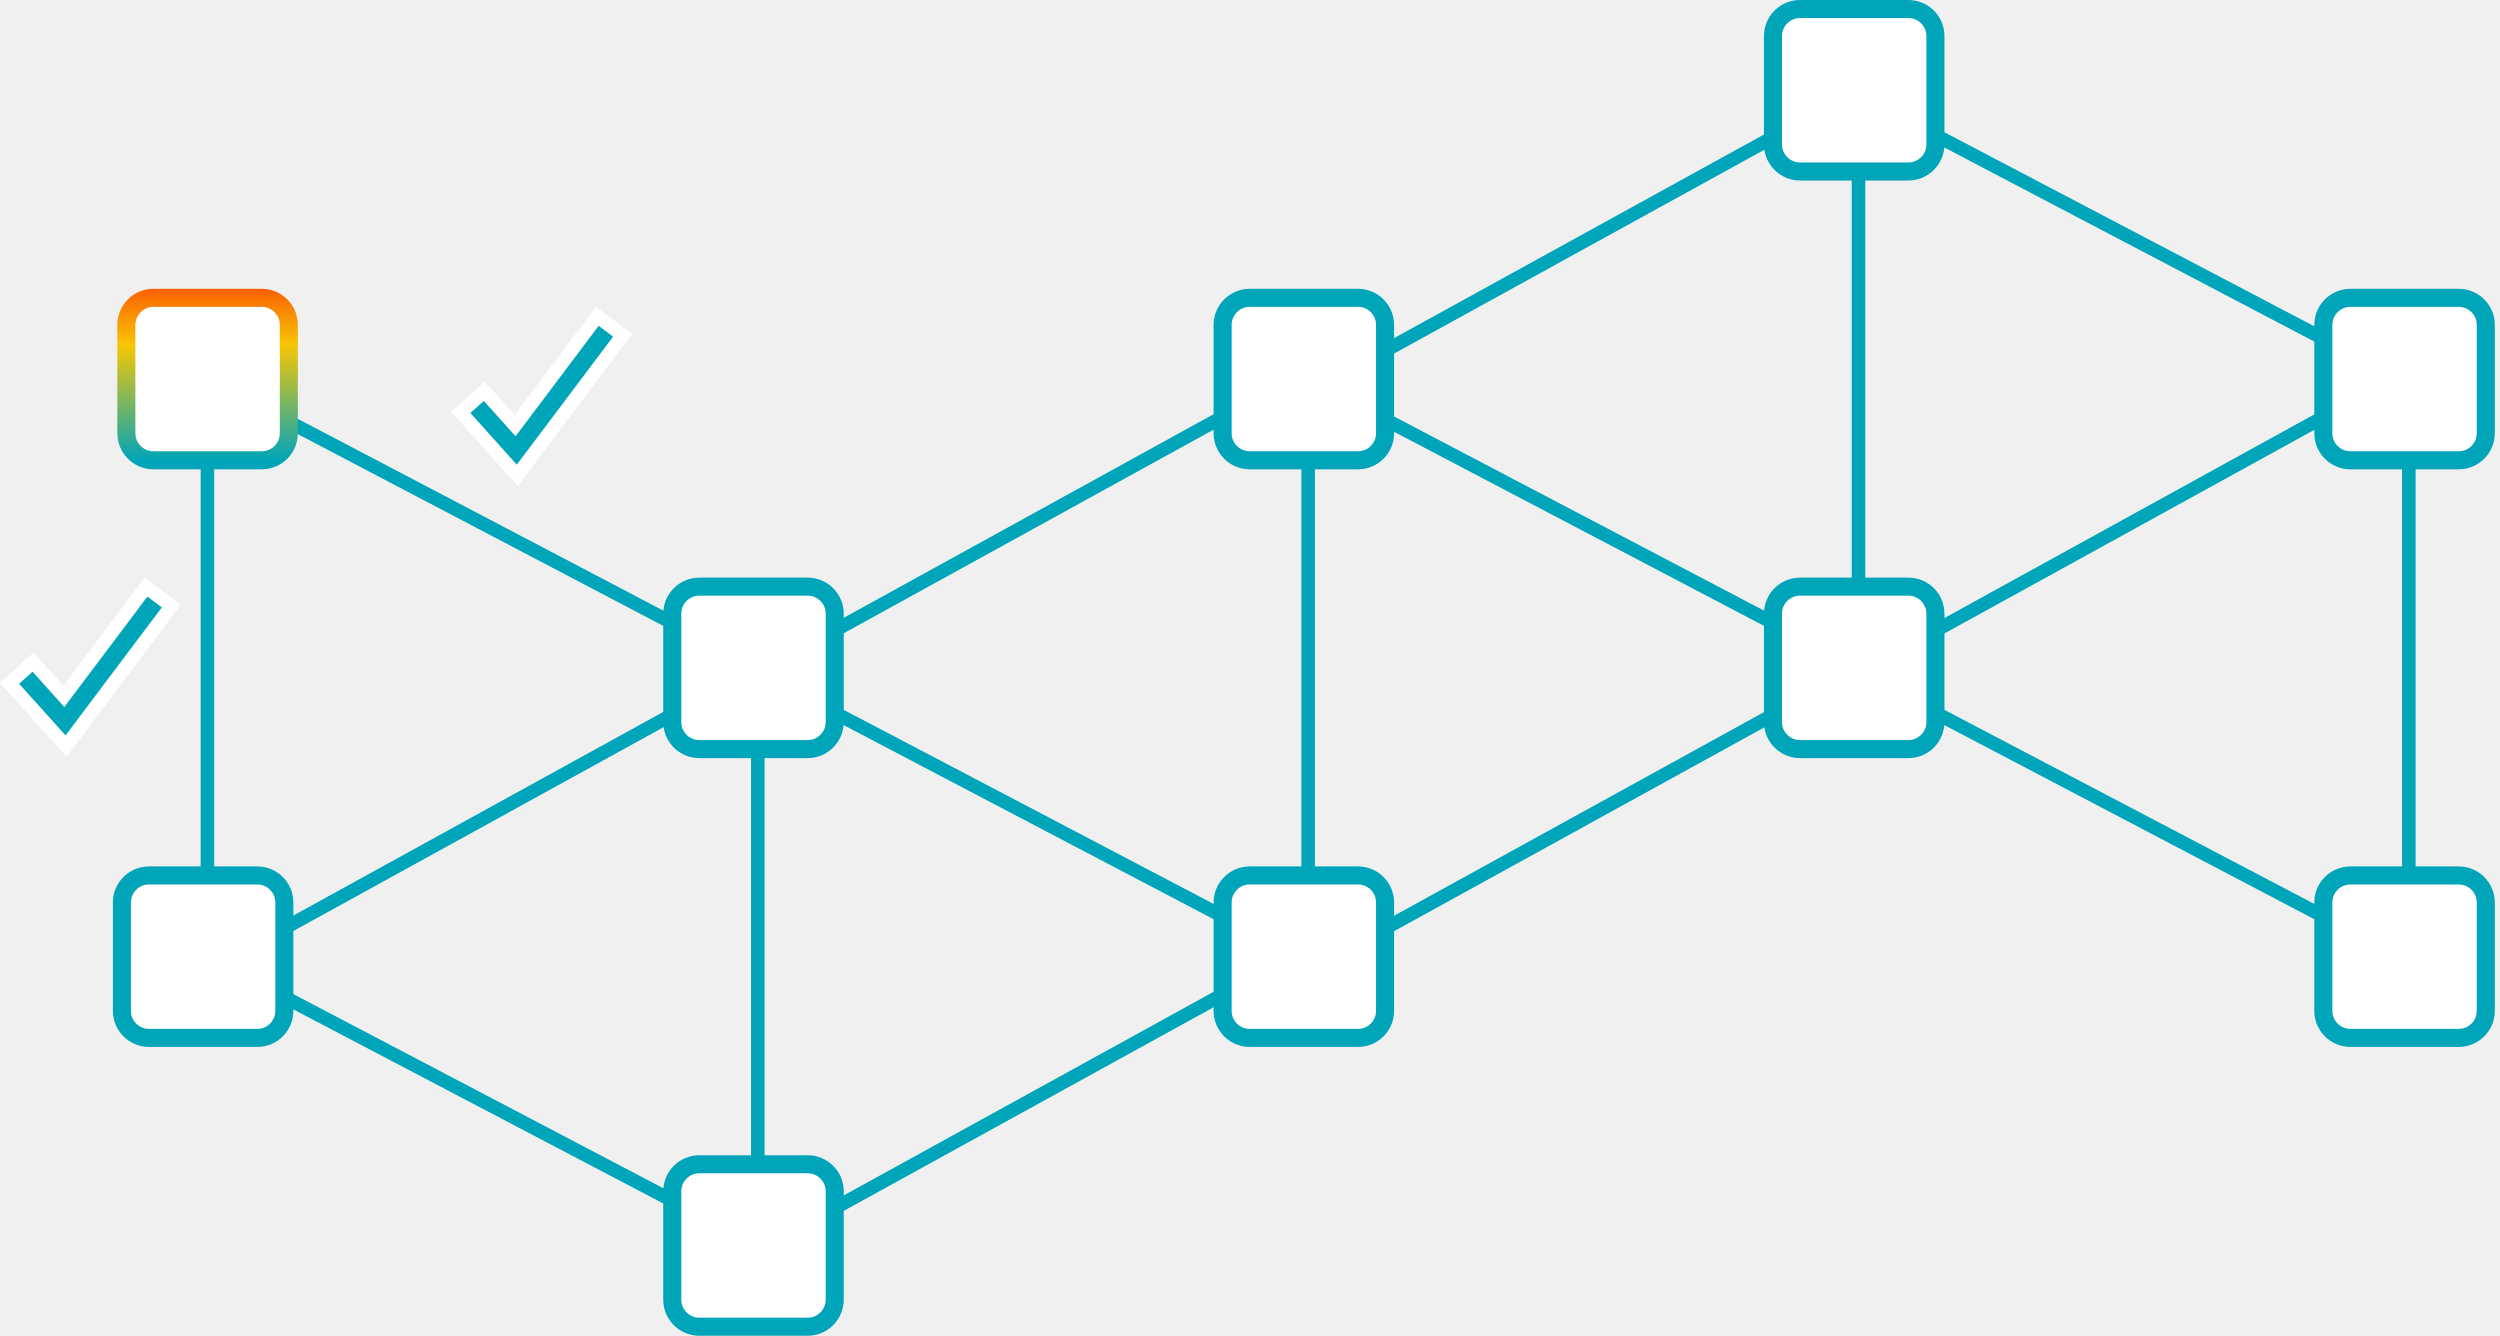
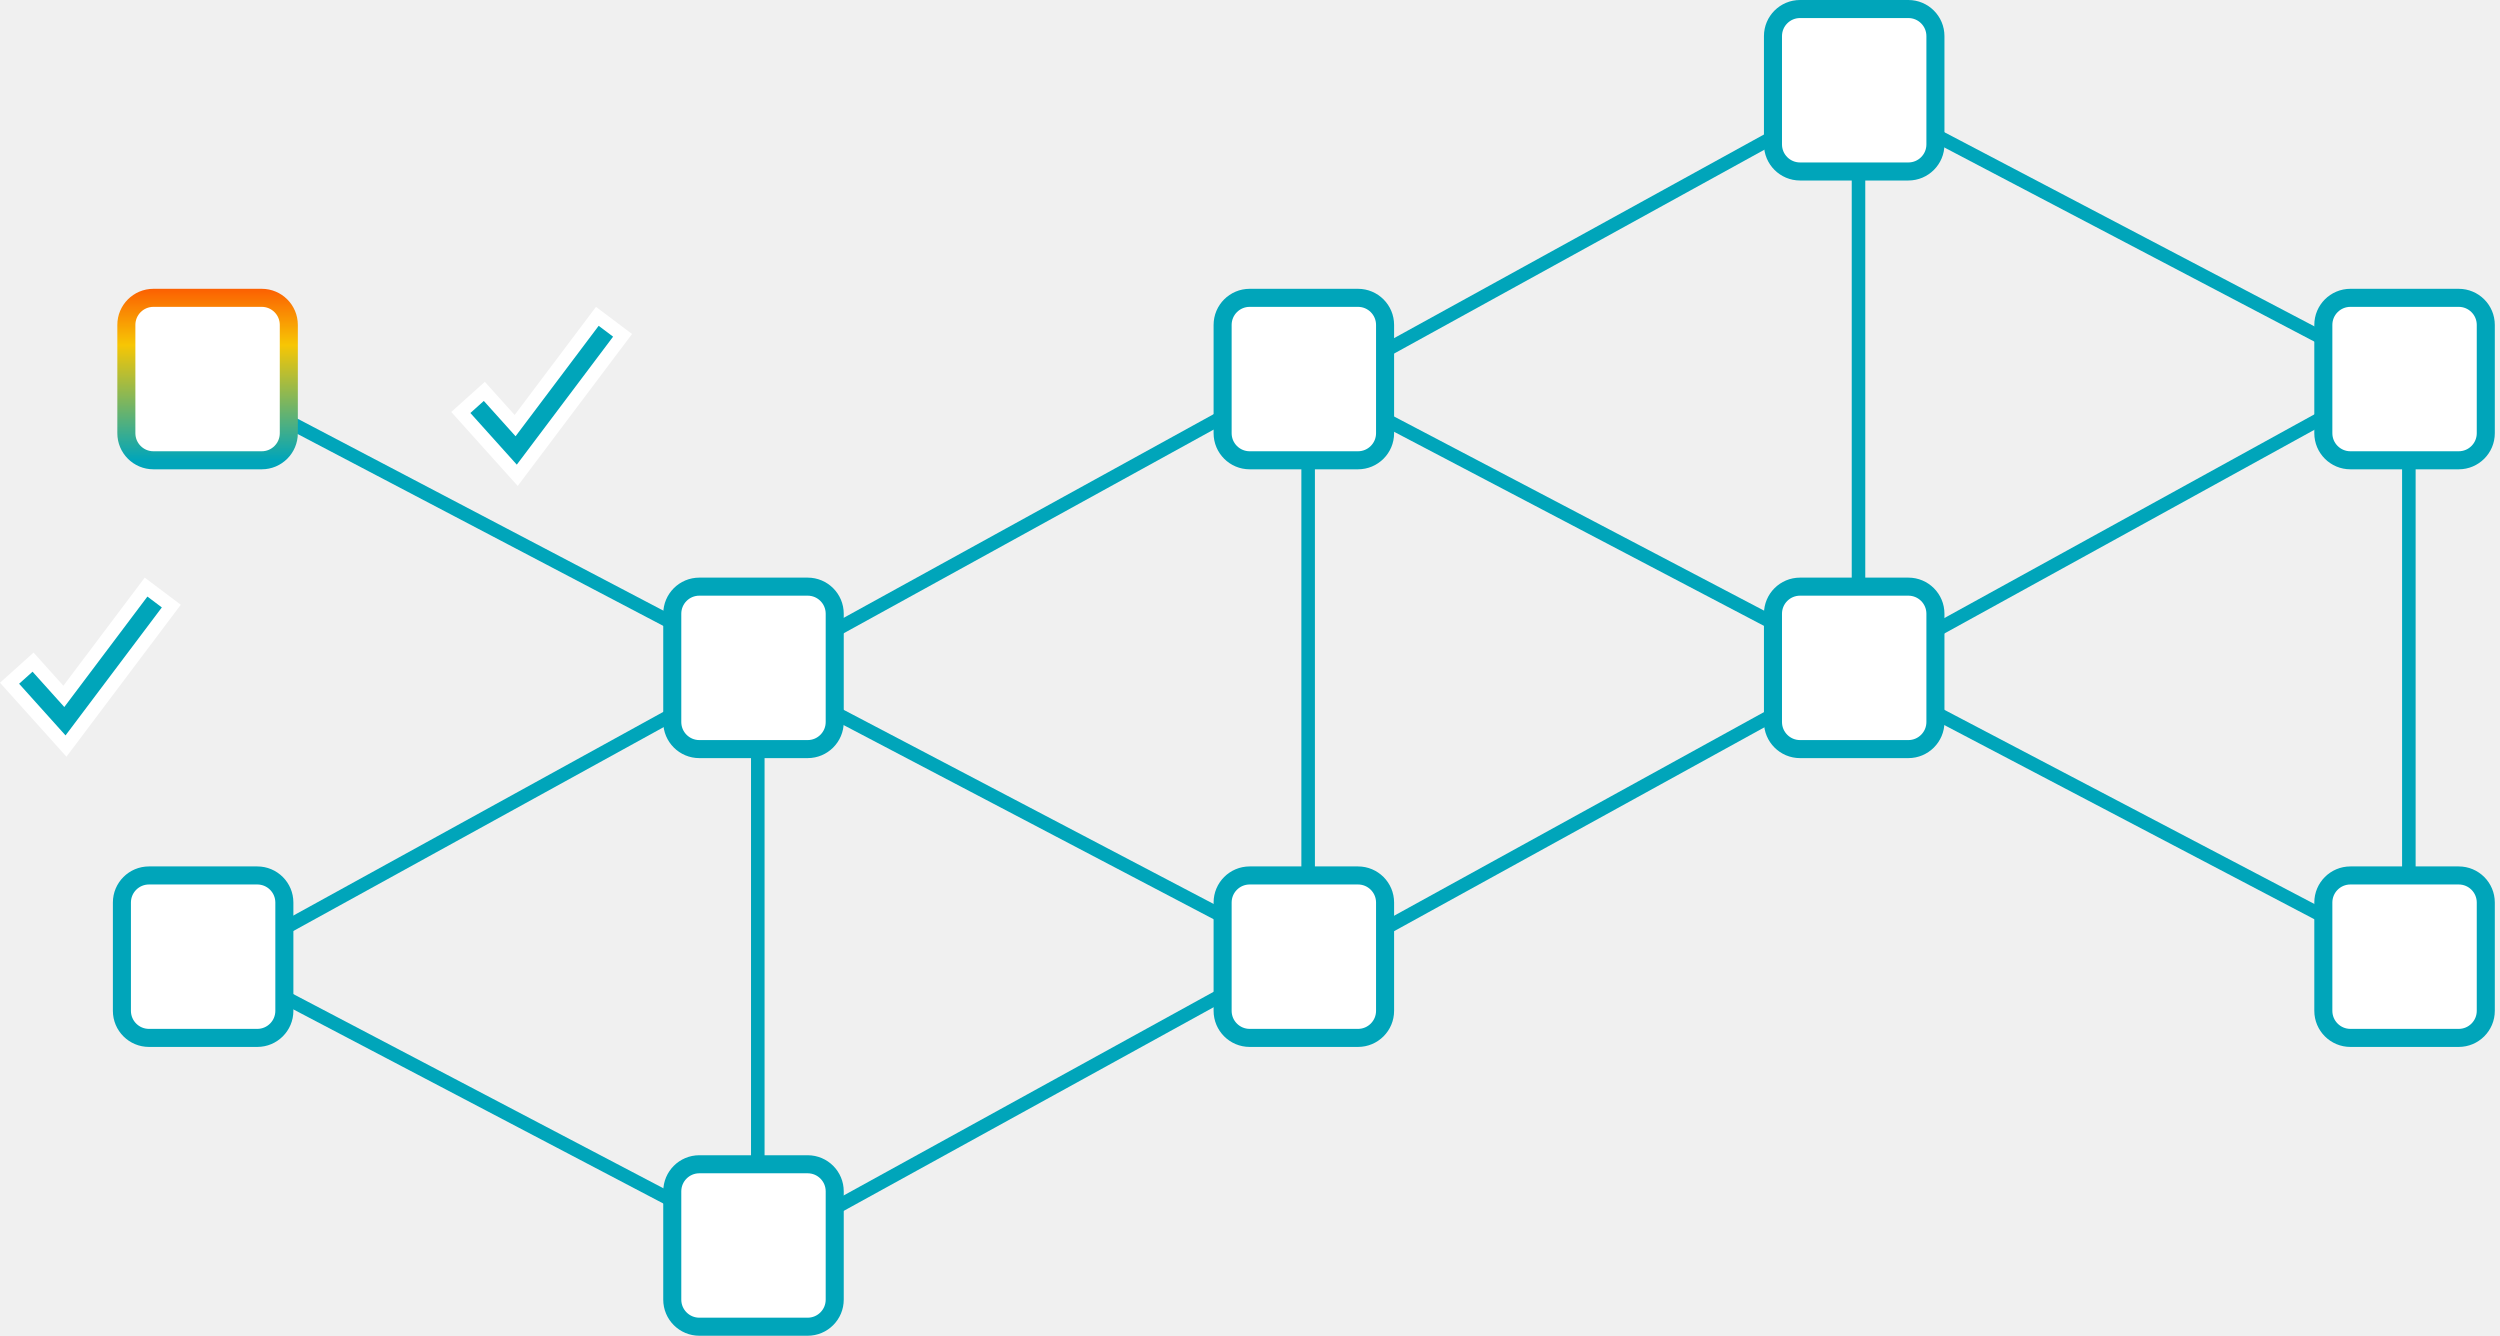
<svg xmlns="http://www.w3.org/2000/svg" width="277px" height="148px" viewBox="0 0 277 148" version="1.1">
  <defs>
    <linearGradient x1="50%" y1="100%" x2="50%" y2="-37.671%" id="linearGradient-1">
      <stop stop-color="#00A5BA" offset="0%" />
      <stop stop-color="#F7C604" offset="51.529%" />
      <stop stop-color="#FF0000" offset="100%" />
    </linearGradient>
  </defs>
  <g id="web-en" stroke="none" stroke-width="1" fill="none" fill-rule="evenodd" transform="translate(-572, -3566)">
    <g id="How-it-works" transform="translate(80, 2721)">
      <g id="Stages" transform="translate(492, 369)">
        <g id="stage-2" transform="translate(0, 477)">
          <g id="Graph-linked">
            <path d="M205.922,73 L205.922,9" id="Line-8" stroke="#00A5BA" stroke-width="1.5" stroke-linecap="square" />
            <path d="M147.795,40.991 L205.03,9.482" id="Line-8" stroke="#00A5BA" stroke-width="1.5" stroke-linecap="square" />
            <path d="M205.922,72.996 L144.942,41" id="Line-8" stroke="#00A5BA" stroke-width="1.5" stroke-linecap="square" />
            <path d="M83.963,72.996 L22.984,41" id="Line-8" stroke="#00A5BA" stroke-width="1.5" stroke-linecap="square" />
-             <path d="M22.984,105 L22.984,41" id="Line-8" stroke="#00A5BA" stroke-width="1.5" stroke-linecap="square" />
            <path d="M144.942,105 L144.942,41" id="Line-8" stroke="#00A5BA" stroke-width="1.5" stroke-linecap="square" />
            <path d="M83.963,137 L83.963,73" id="Line-8" stroke="#00A5BA" stroke-width="1.5" stroke-linecap="square" />
            <path d="M83.963,136.996 L22.984,105" id="Line-8" stroke="#00A5BA" stroke-width="1.5" stroke-linecap="square" />
            <path d="M86.795,71.991 L144.03,40.482" id="Line-8" stroke="#00A5BA" stroke-width="1.5" stroke-linecap="square" />
            <path d="M86.795,135.991 L144.03,104.482" id="Line-8" stroke="#00A5BA" stroke-width="1.5" stroke-linecap="square" />
            <path d="M144.942,105.5 L83.963,73.504" id="Line-8" stroke="#00A5BA" stroke-width="1.5" stroke-linecap="square" />
            <path d="M25.795,104.991 L83.03,73.482" id="Line-8" stroke="#00A5BA" stroke-width="1.5" stroke-linecap="square" />
            <path d="M147.795,104.991 L205.03,73.482" id="Line-8" stroke="#00A5BA" stroke-width="1.5" stroke-linecap="square" />
            <path d="M266.901,41.5 L205.922,9.504" id="Line-8" stroke="#00A5BA" stroke-width="1.5" stroke-linecap="square" />
            <path d="M266.901,105 L266.901,41" id="Line-8" stroke="#00A5BA" stroke-width="1.5" stroke-linecap="square" />
            <path d="M208.795,71.991 L266.03,40.482" id="Line-8" stroke="#00A5BA" stroke-width="1.5" stroke-linecap="square" />
            <path d="M266.901,105.5 L205.922,73.504" id="Line-8" stroke="#00A5BA" stroke-width="1.5" stroke-linecap="square" />
            <rect id="Rectangle-4" stroke="#00A5BA" stroke-width="2" fill="#FFFFFF" stroke-linecap="round" x="257.425" y="32" width="18" height="18" rx="3" />
            <rect id="Rectangle-4" stroke="#00A5BA" stroke-width="2" fill="#FFFFFF" stroke-linecap="round" x="257.425" y="96" width="18" height="18" rx="3" />
            <rect id="Rectangle-4" stroke="#00A5BA" stroke-width="2" fill="#FFFFFF" stroke-linecap="round" x="13.507" y="96" width="18" height="18" rx="3" />
            <rect id="Rectangle-4" stroke="#00A5BA" stroke-width="2" fill="#FFFFFF" stroke-linecap="round" x="135.466" y="32" width="18" height="18" rx="3" />
            <rect id="Rectangle-4" stroke="#00A5BA" stroke-width="2" fill="#FFFFFF" stroke-linecap="round" x="135.466" y="96" width="18" height="18" rx="3" />
            <rect id="Rectangle-4" stroke="#00A5BA" stroke-width="2" fill="#FFFFFF" stroke-linecap="round" x="74.487" y="64" width="18" height="18" rx="3" />
            <rect id="Rectangle-4" stroke="#00A5BA" stroke-width="2" fill="#FFFFFF" stroke-linecap="round" x="196.445" y="64" width="18" height="18" rx="3" />
            <rect id="Rectangle-4" stroke="#00A5BA" stroke-width="2" fill="#FFFFFF" stroke-linecap="round" x="196.445" y="0" width="18" height="18" rx="3" />
            <rect id="Rectangle-4" stroke="#00A5BA" stroke-width="2" fill="#FFFFFF" stroke-linecap="round" x="74.487" y="128" width="18" height="18" rx="3" />
            <g id="New" transform="translate(0, 32)">
              <rect id="Rectangle-6" stroke="url(#linearGradient-1)" stroke-width="2" fill="#FFFFFF" stroke-linecap="square" x="14" y="0" width="18" height="18" rx="3" />
              <g id="Group-5" transform="translate(50, 1)" fill-rule="nonzero">
                <polygon id="Path-5" fill="#FFFFFF" points="16.036 0 20.031 3.006 7.363 19.842 0 11.646 3.719 8.305 7.022 11.98" />
                <polygon id="Path-5" fill="#00A5BA" points="7.124 14.338 16.333 2.1 17.931 3.303 7.261 17.483 2.118 11.76 3.606 10.423" />
              </g>
              <g id="Group-3" transform="translate(0, 31)" fill-rule="nonzero">
                <polygon id="Path-5" fill="#FFFFFF" points="16.036 0 20.031 3.006 7.363 19.842 0 11.646 3.719 8.305 7.022 11.98" />
                <polygon id="Path-5" fill="#00A5BA" points="7.124 14.338 16.333 2.1 17.931 3.303 7.261 17.483 2.118 11.76 3.606 10.423" />
              </g>
            </g>
          </g>
        </g>
      </g>
    </g>
  </g>
</svg>
